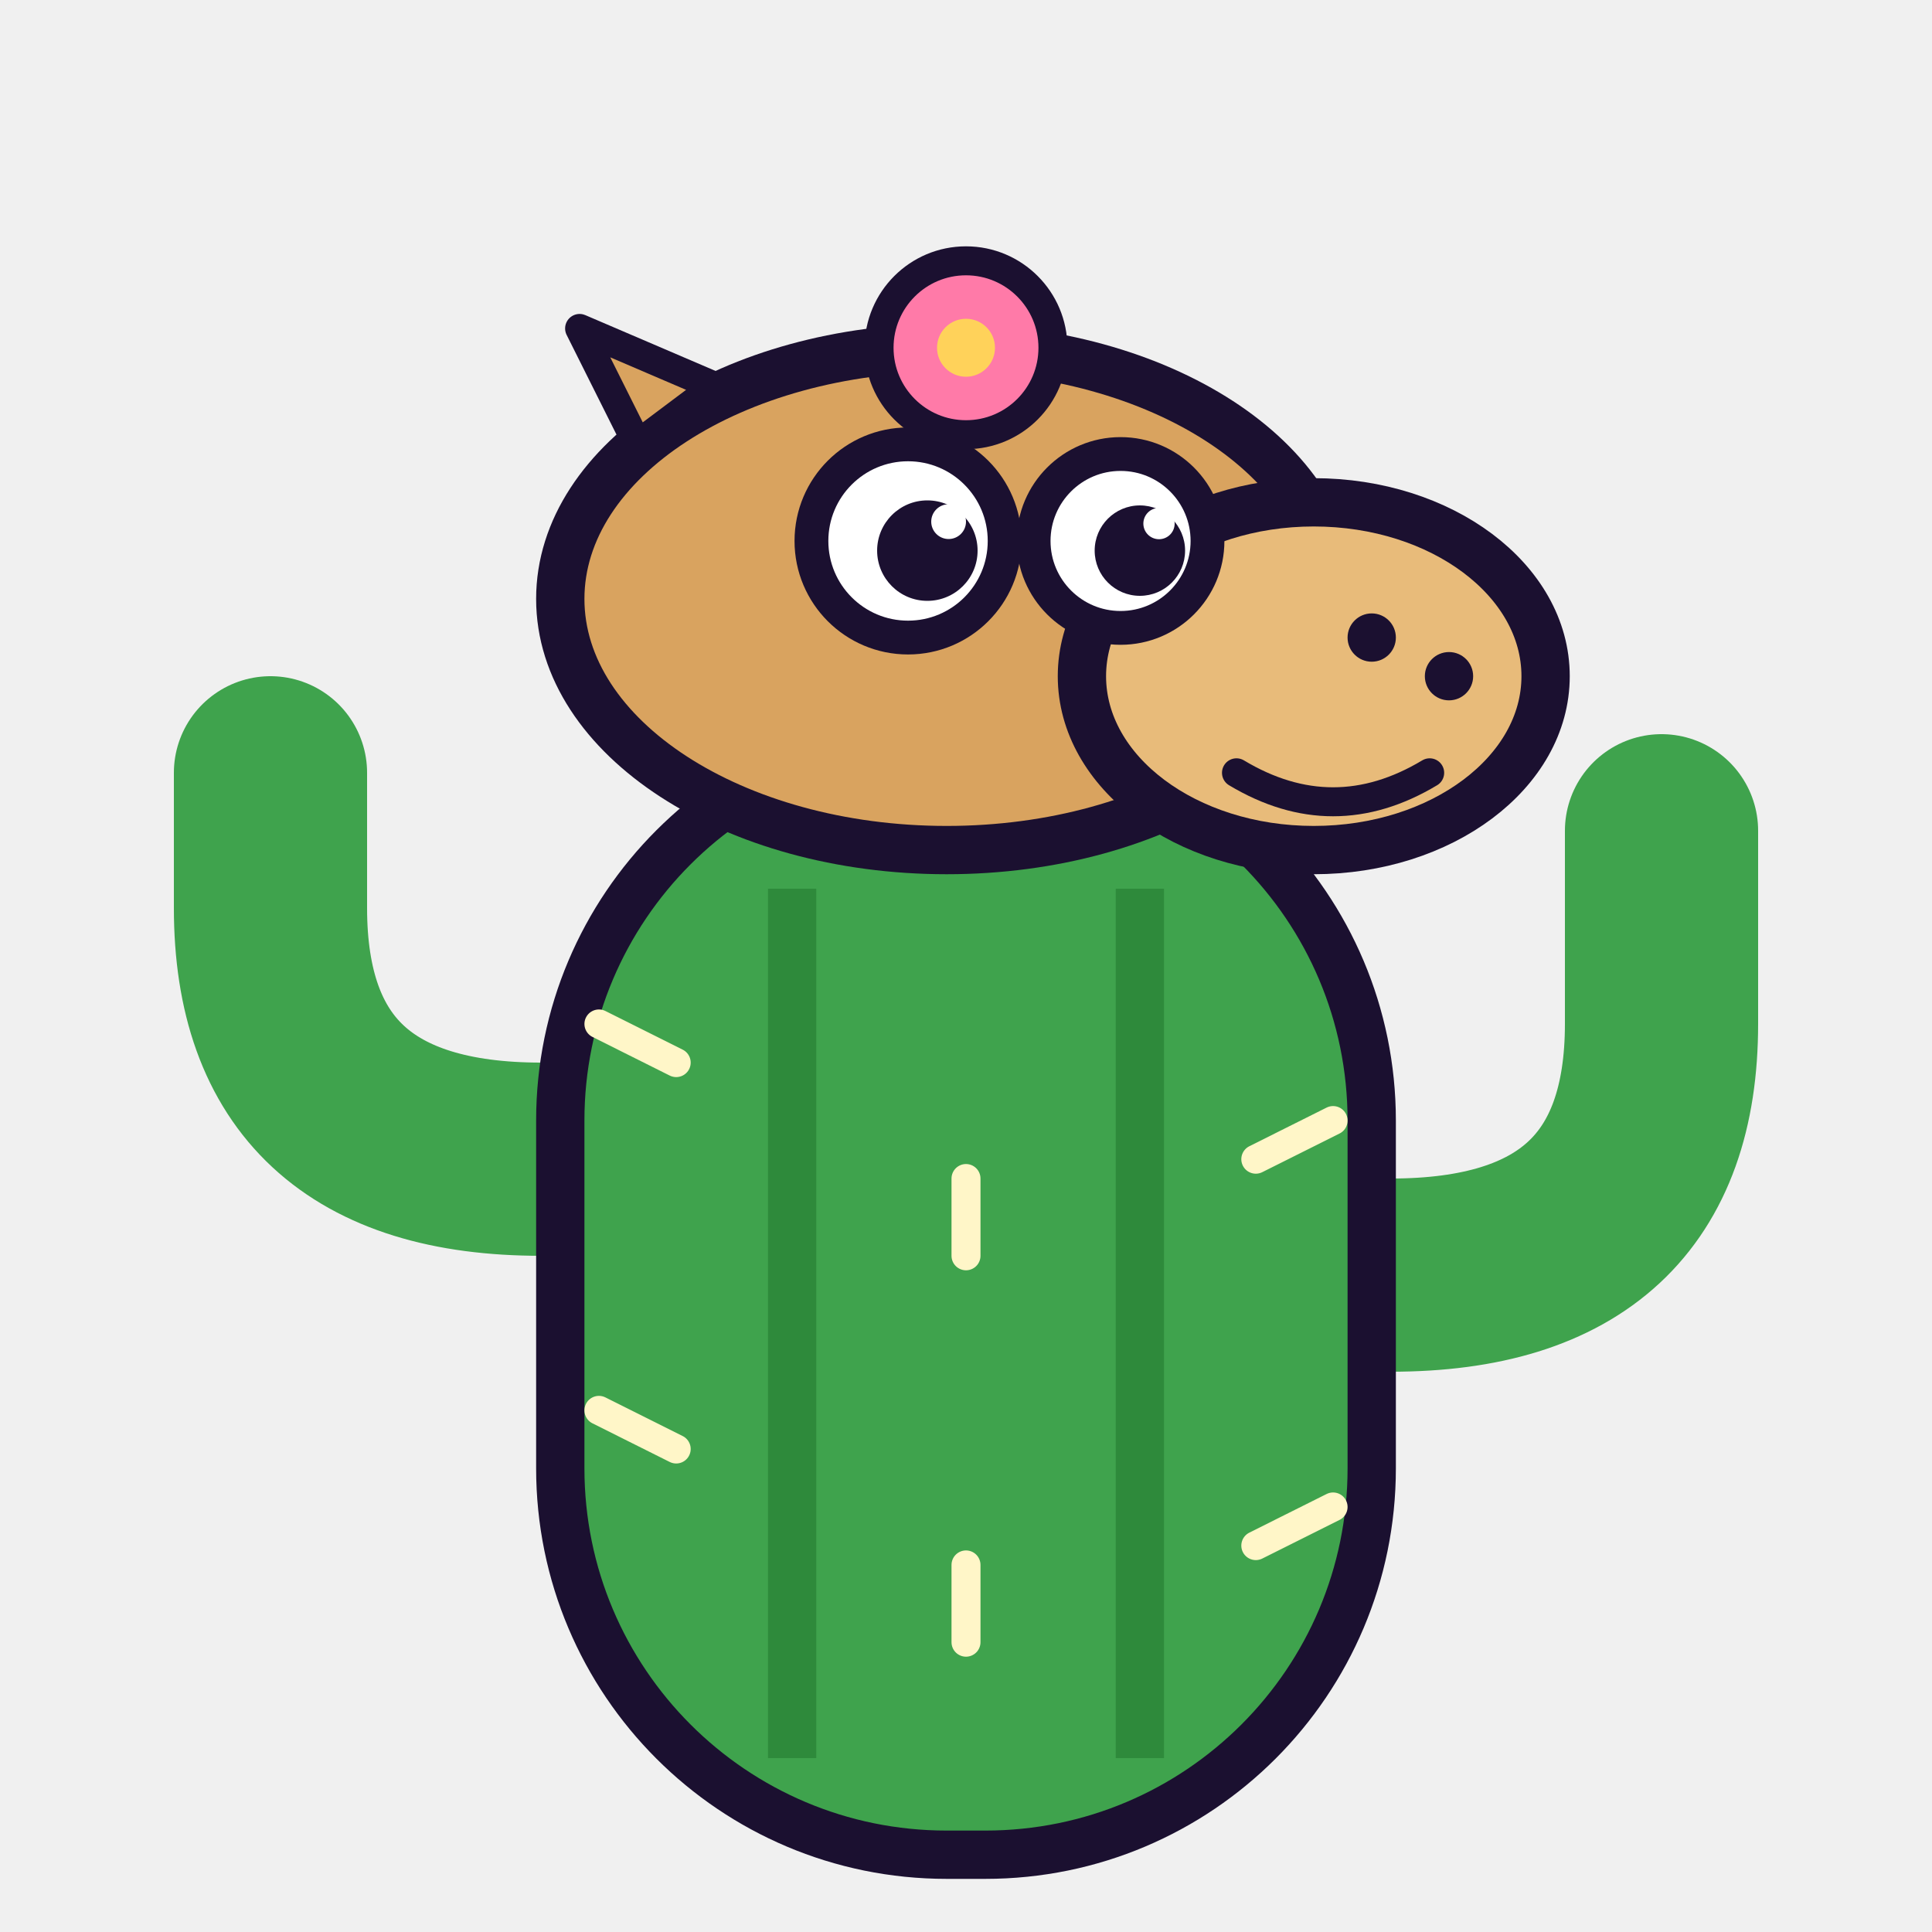
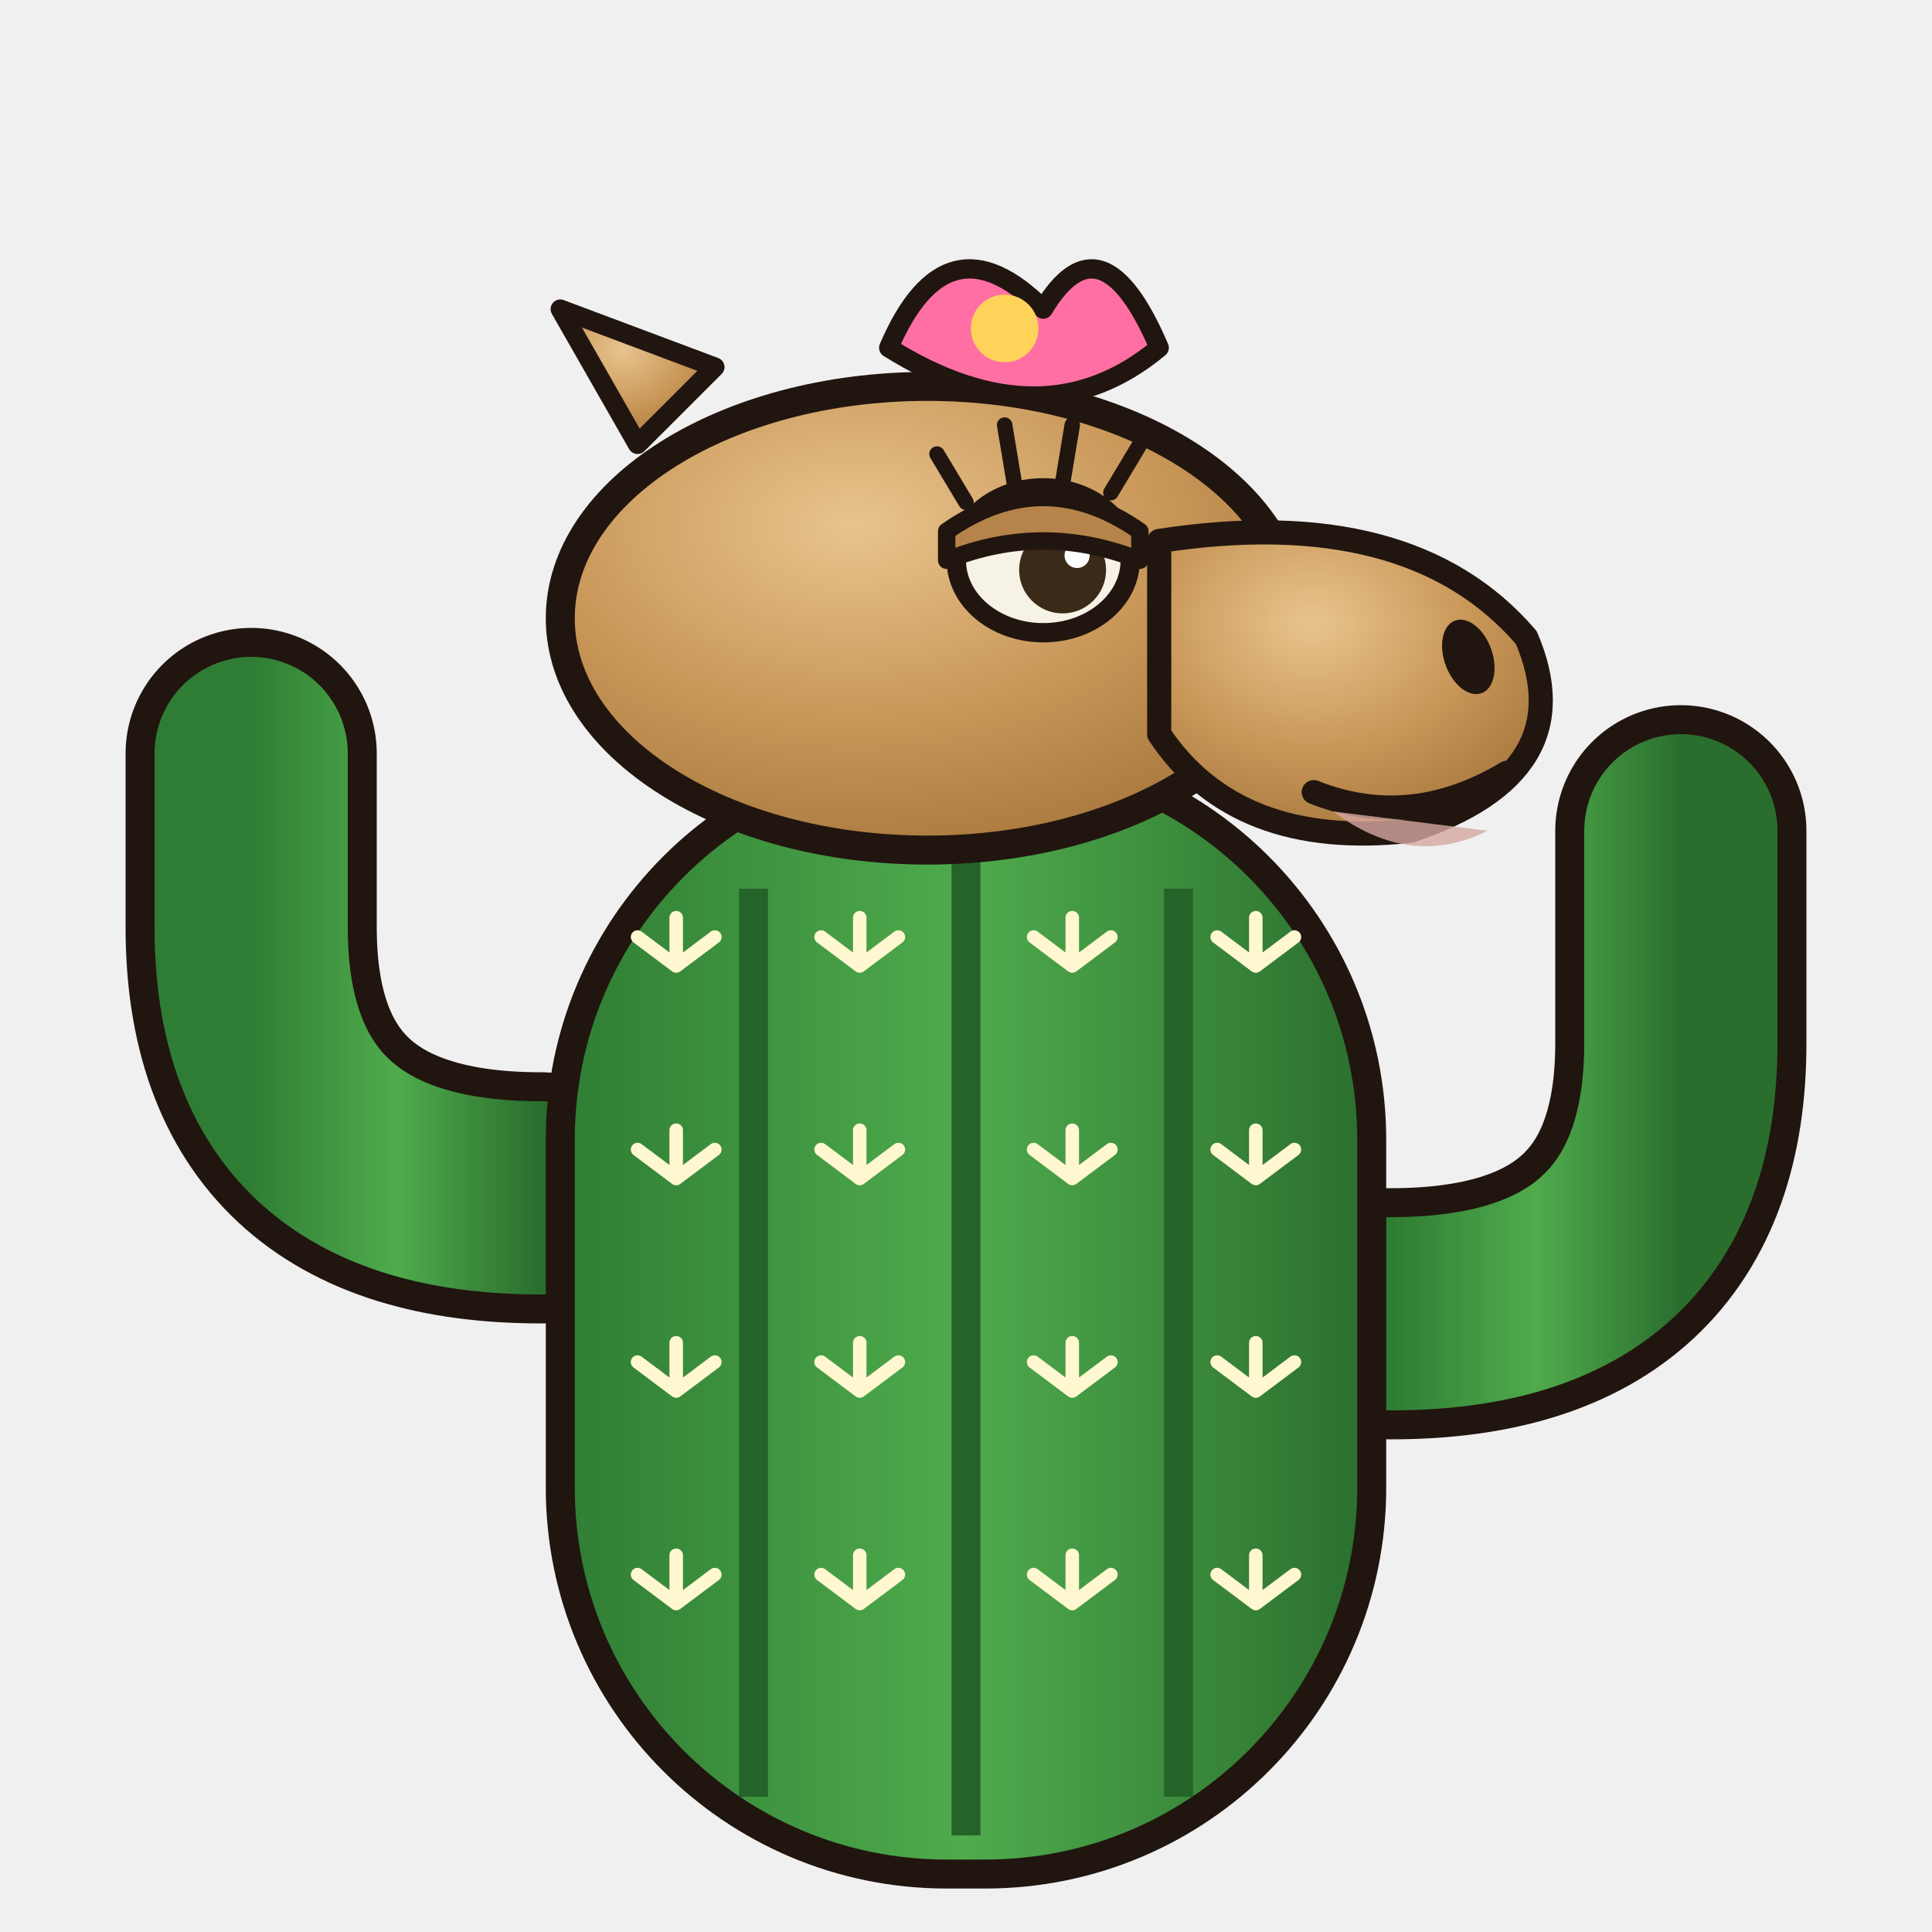
<svg xmlns="http://www.w3.org/2000/svg" viewBox="0 0 200 200">
-   <path d="M56 120 q-28 0 -28 -26 v-14" fill="none" stroke="#3fa34d" stroke-width="20" stroke-linecap="round" />
-   <path d="M144 132 q28 0 28 -26 v-20" fill="none" stroke="#3fa34d" stroke-width="20" stroke-linecap="round" />
-   <rect x="58" y="76" width="84" height="116" rx="40" fill="#3fa34d" stroke="#1b1030" stroke-width="5" stroke-linejoin="round" stroke-linecap="round" />
-   <path d="M82 92 v90 M118 92 v90" stroke="#2e8a3b" stroke-width="5" />
-   <path d="M70 110 l-8 -4 M70 150 l-8 -4 M130 120 l8 -4 M130 160 l8 -4 M100 130 v-8 M100 170 v-8" stroke="#fff6c8" stroke-width="3" stroke-linecap="round" />
-   <path d="M60 70 q10 -30 30 -10 q14 -26 32 0" fill="#d9a35f" stroke="#1b1030" stroke-width="5" stroke-linejoin="round" stroke-linecap="round" />
-   <ellipse cx="98" cy="62" rx="40" ry="26" fill="#d9a35f" stroke="#1b1030" stroke-width="5" stroke-linejoin="round" stroke-linecap="round" />
-   <ellipse cx="136" cy="70" rx="24" ry="18" fill="#e8bb7a" stroke="#1b1030" stroke-width="5" stroke-linejoin="round" stroke-linecap="round" />
-   <circle cx="142" cy="66" r="2.5" fill="#1b1030" />
-   <circle cx="150" cy="70" r="2.5" fill="#1b1030" />
-   <path d="M128 80 q10 6 20 0" fill="none" stroke="#1b1030" stroke-width="3" stroke-linejoin="round" stroke-linecap="round" />
-   <path d="M66 46 l-6 -12 l14 6 z" fill="#d9a35f" stroke="#1b1030" stroke-width="3" stroke-linejoin="round" stroke-linecap="round" />
-   <circle cx="94" cy="56" r="10" fill="#fff" stroke="#1b1030" stroke-width="3.5" stroke-linejoin="round" stroke-linecap="round" />
-   <circle cx="96" cy="57" r="5.2" fill="#1b1030" />
-   <circle cx="98.2" cy="54" r="1.8" fill="#fff" />
-   <circle cx="116" cy="56" r="9" fill="#fff" stroke="#1b1030" stroke-width="3.5" stroke-linejoin="round" stroke-linecap="round" />
-   <circle cx="118" cy="57" r="4.68" fill="#1b1030" />
-   <circle cx="119.98" cy="54.2" r="1.62" fill="#fff" />
-   <circle cx="100" cy="36" r="9" fill="#ff7aa8" stroke="#1b1030" stroke-width="3" stroke-linejoin="round" stroke-linecap="round" />
-   <circle cx="100" cy="36" r="3" fill="#ffd25a" />
+   <defs>
+     <linearGradient id="cac" x1="0" y1="0" x2="1" y2="0">
+       <stop offset="0.00" stop-color="#2f7d34" />
+       <stop offset="0.50" stop-color="#4fab4c" />
+       <stop offset="1.00" stop-color="#2a6e2e" />
+     </linearGradient>
+     <radialGradient id="camel" cx="0.4" cy="0.3" r="0.85">
+       <stop offset="0.00" stop-color="#e8c48e" />
+       <stop offset="0.50" stop-color="#c89657" />
+       <stop offset="1.00" stop-color="#9c6d34" />
+     </radialGradient>
+   </defs>
+   <path d="M56 124 q-30 0 -30 -28 v-18" fill="none" stroke="#21150f" stroke-width="26" stroke-linecap="round" />
+   <path d="M56 124 q-30 0 -30 -28 v-18" fill="none" stroke="url(#cac)" stroke-width="20" stroke-linecap="round" />
+   <path d="M144 136 q30 0 30 -28 v-22" fill="none" stroke="#21150f" stroke-width="26" stroke-linecap="round" />
+   <path d="M144 136 q30 0 30 -28 v-22" fill="none" stroke="url(#cac)" stroke-width="20" stroke-linecap="round" />
+   <rect x="58" y="78" width="84" height="116" rx="40" fill="url(#cac)" stroke="#21150f" stroke-width="3" stroke-linejoin="round" stroke-linecap="round" />
+   <path d="M78 92 v94 M100 86 v104 M122 92 v94" stroke="#246428" stroke-width="3" />
+   <path d="M70 100 l-4 -3 M70 100 l4 -3 M70 100 v-5" stroke="#fff7d0" stroke-width="1.4" stroke-linecap="round" />
+   <path d="M89 100 l-4 -3 M89 100 l4 -3 M89 100 v-5" stroke="#fff7d0" stroke-width="1.4" stroke-linecap="round" />
+   <path d="M111 100 l-4 -3 M111 100 l4 -3 M111 100 v-5" stroke="#fff7d0" stroke-width="1.4" stroke-linecap="round" />
+   <path d="M130 100 l-4 -3 M130 100 l4 -3 M130 100 v-5" stroke="#fff7d0" stroke-width="1.4" stroke-linecap="round" />
+   <path d="M70 122 l-4 -3 M70 122 l4 -3 M70 122 v-5" stroke="#fff7d0" stroke-width="1.4" stroke-linecap="round" />
+   <path d="M89 122 l-4 -3 M89 122 l4 -3 M89 122 v-5" stroke="#fff7d0" stroke-width="1.4" stroke-linecap="round" />
+   <path d="M111 122 l-4 -3 M111 122 l4 -3 M111 122 v-5" stroke="#fff7d0" stroke-width="1.4" stroke-linecap="round" />
+   <path d="M130 122 l-4 -3 M130 122 l4 -3 M130 122 v-5" stroke="#fff7d0" stroke-width="1.4" stroke-linecap="round" />
+   <path d="M70 144 l-4 -3 M70 144 l4 -3 M70 144 v-5" stroke="#fff7d0" stroke-width="1.4" stroke-linecap="round" />
+   <path d="M89 144 l-4 -3 M89 144 l4 -3 M89 144 v-5" stroke="#fff7d0" stroke-width="1.4" stroke-linecap="round" />
+   <path d="M111 144 l-4 -3 M111 144 l4 -3 M111 144 v-5" stroke="#fff7d0" stroke-width="1.4" stroke-linecap="round" />
+   <path d="M130 144 l-4 -3 M130 144 l4 -3 M130 144 v-5" stroke="#fff7d0" stroke-width="1.4" stroke-linecap="round" />
+   <path d="M70 166 l-4 -3 M70 166 l4 -3 M70 166 v-5" stroke="#fff7d0" stroke-width="1.4" stroke-linecap="round" />
+   <path d="M89 166 l-4 -3 M89 166 l4 -3 M89 166 v-5" stroke="#fff7d0" stroke-width="1.4" stroke-linecap="round" />
+   <path d="M111 166 l-4 -3 M111 166 l4 -3 M111 166 v-5" stroke="#fff7d0" stroke-width="1.4" stroke-linecap="round" />
+   <path d="M130 166 l-4 -3 M130 166 l4 -3 M130 166 v-5" stroke="#fff7d0" stroke-width="1.4" stroke-linecap="round" />
+   <path d="M64 70 q8 -30 26 -14 q12 -24 30 -2" fill="url(#camel)" stroke="#21150f" stroke-width="2.5" stroke-linejoin="round" stroke-linecap="round" />
+   <ellipse cx="96" cy="64" rx="38" ry="24" fill="url(#camel)" stroke="#21150f" stroke-width="3" stroke-linejoin="round" stroke-linecap="round" />
+   <path d="M120 56 Q146 52 158 66 Q164 80 146 86 Q128 88 120 76 z" fill="url(#camel)" stroke="#21150f" stroke-width="2.5" stroke-linejoin="round" stroke-linecap="round" />
+   <ellipse cx="152" cy="68" rx="2.5" ry="4" fill="#21150f" transform="rotate(-20 152 68)" />
+   <path d="M136 82 q10 4 20 -2" stroke="#21150f" stroke-width="2.5" fill="none" stroke-linecap="round" />
+   <path d="M138 84 q8 6 16 2" fill="#d6a7a0" opacity=".8" />
+   <path d="M66 46 l-8 -14 l16 6 z" fill="url(#camel)" stroke="#21150f" stroke-width="2" stroke-linejoin="round" stroke-linecap="round" />
+   <ellipse cx="108" cy="58" rx="9" ry="7.5" fill="#f7f2e6" stroke="#21150f" stroke-width="2" stroke-linejoin="round" stroke-linecap="round" />
+   <circle cx="110" cy="59" r="4.5" fill="#3b2a18" />
+   <circle cx="111.5" cy="57.5" r="1.3" fill="#fff" />
+   <path d="M98 55 Q108 48 118 55 L118 58 Q108 54 98 58 z" fill="#b6844a" stroke="#21150f" stroke-width="1.8" stroke-linejoin="round" stroke-linecap="round" />
+   <path d="M100 52 l-3 -5 M105 50 l-1 -6 M110 50 l1 -6 M115 51 l3 -5" stroke="#21150f" stroke-width="1.6" stroke-linecap="round" />
+   <path d="M92 36 q6 -14 16 -4 q6 -10 12 4 q-12 10 -28 0 z" fill="#ff6fa3" stroke="#21150f" stroke-width="2" stroke-linejoin="round" stroke-linecap="round" />
+   <circle cx="104" cy="34" r="3.5" fill="#ffd25a" />
</svg>
